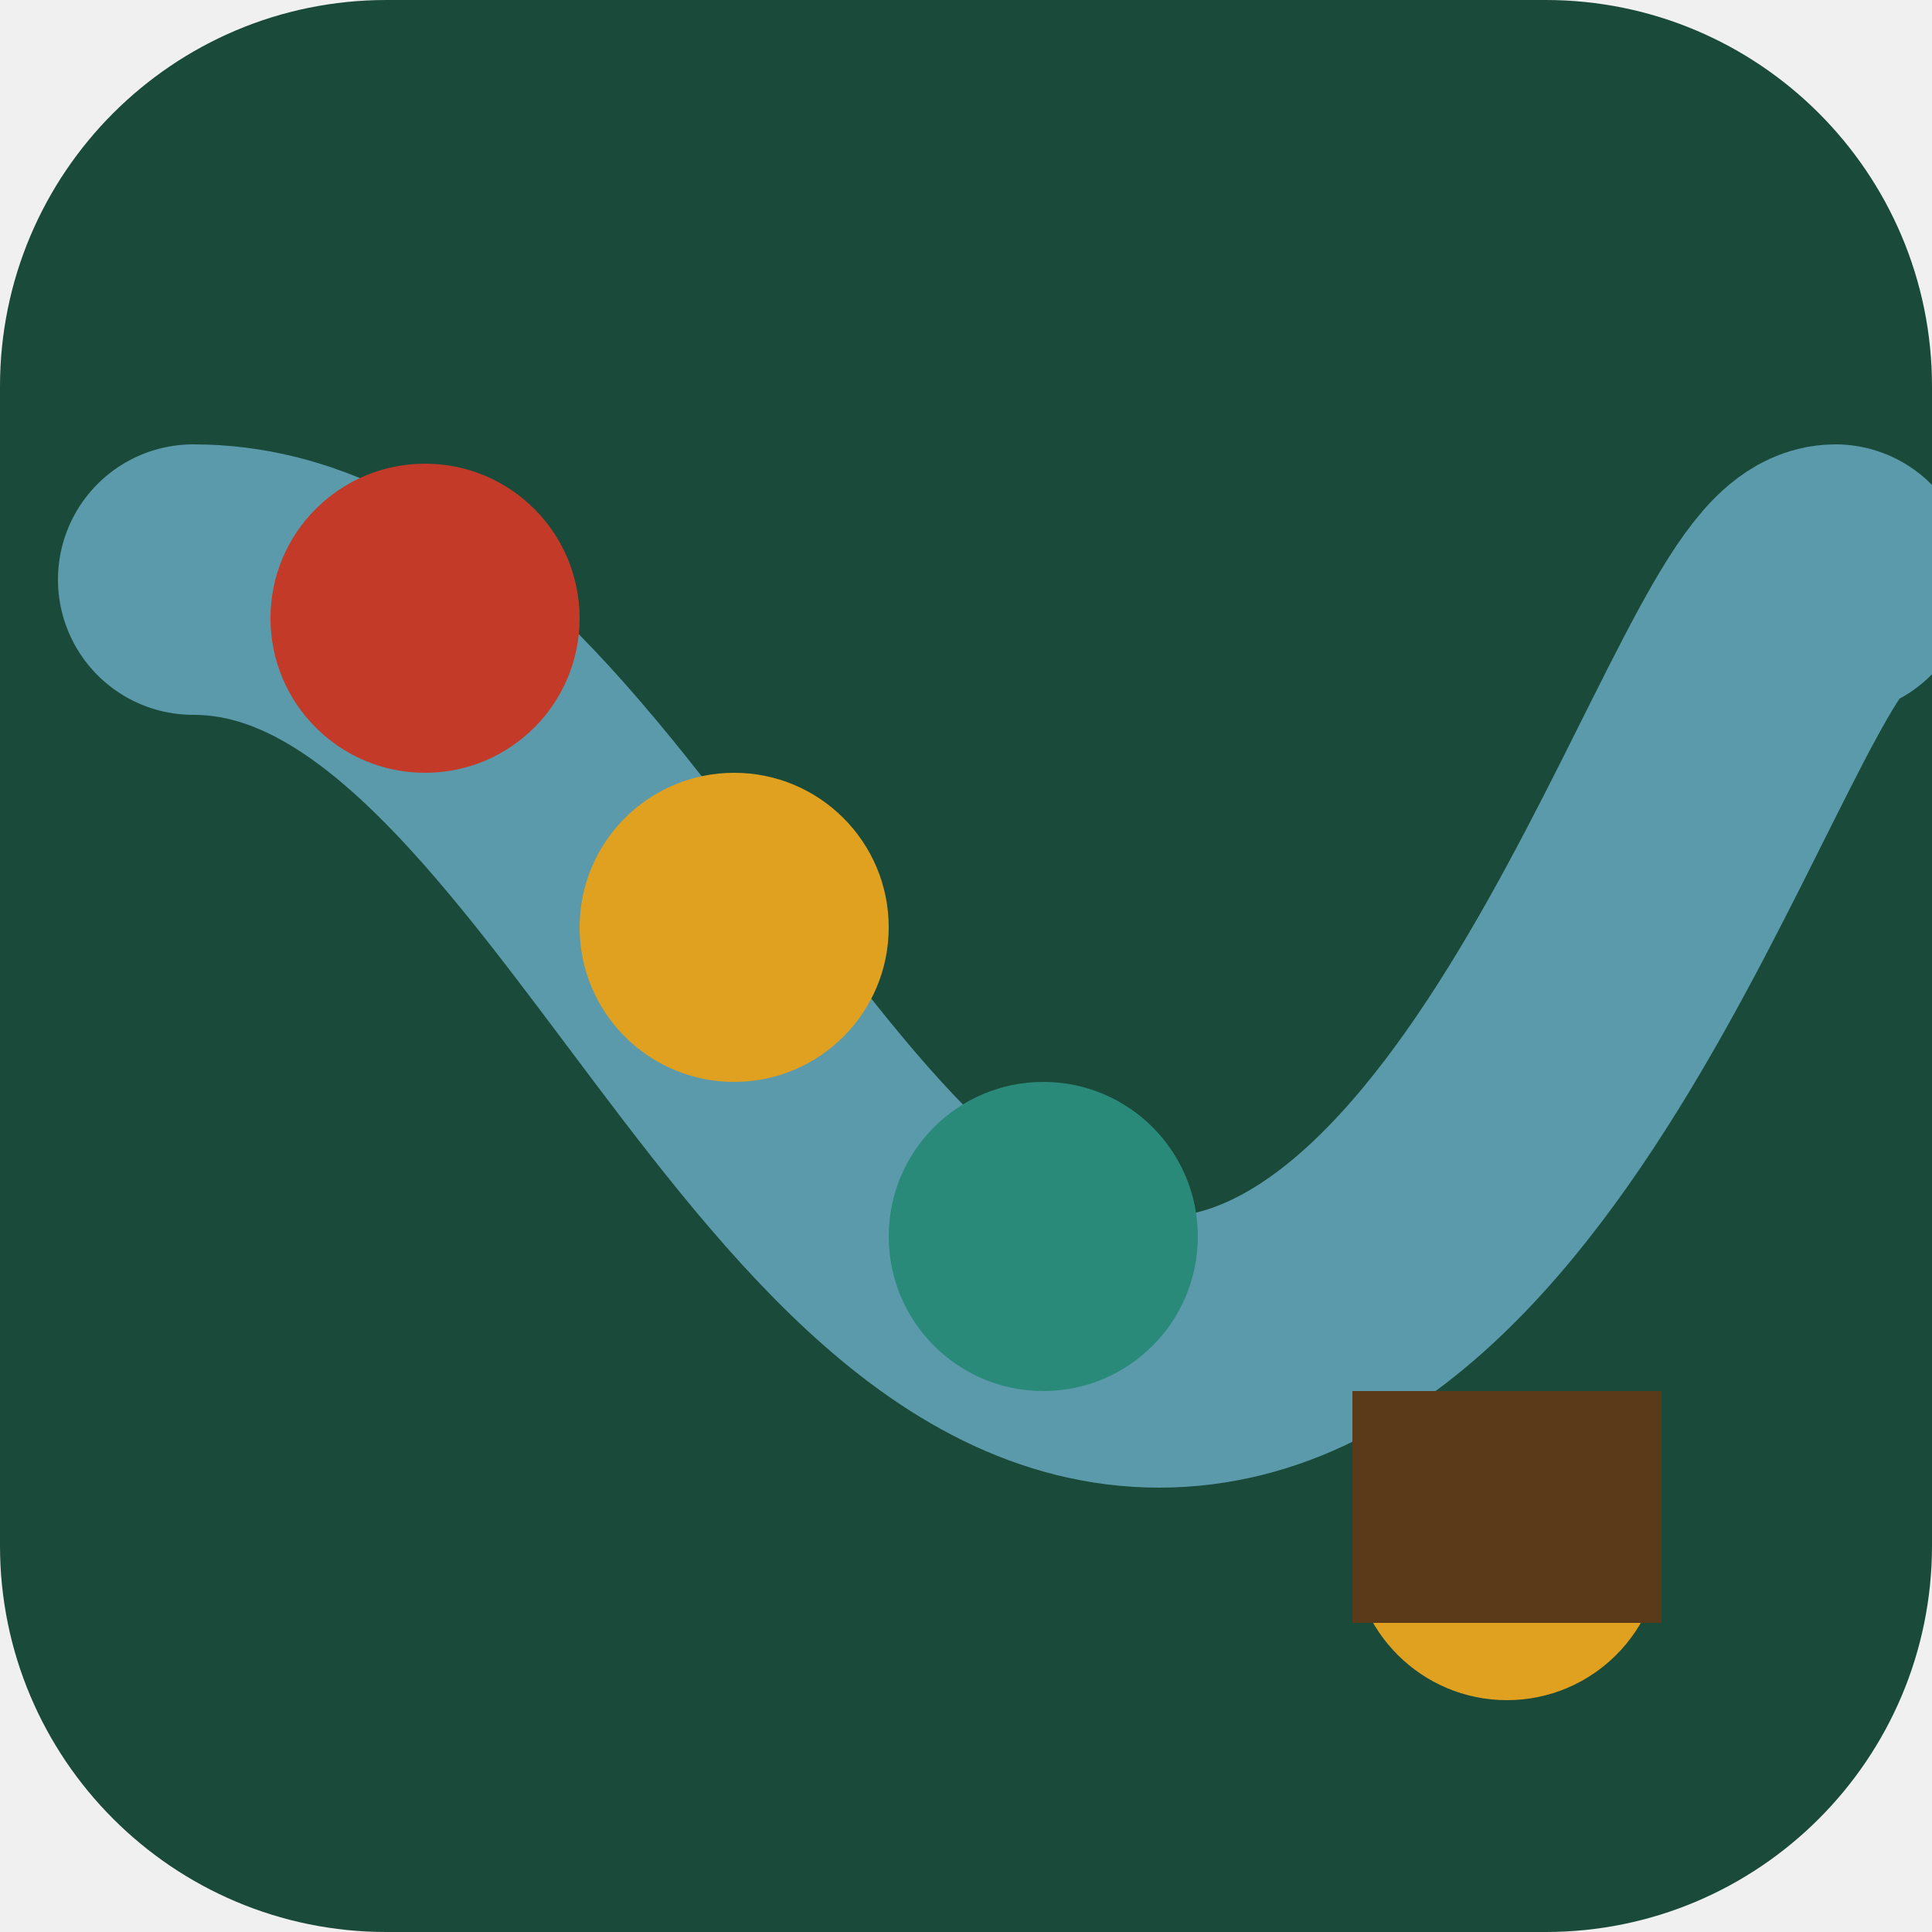
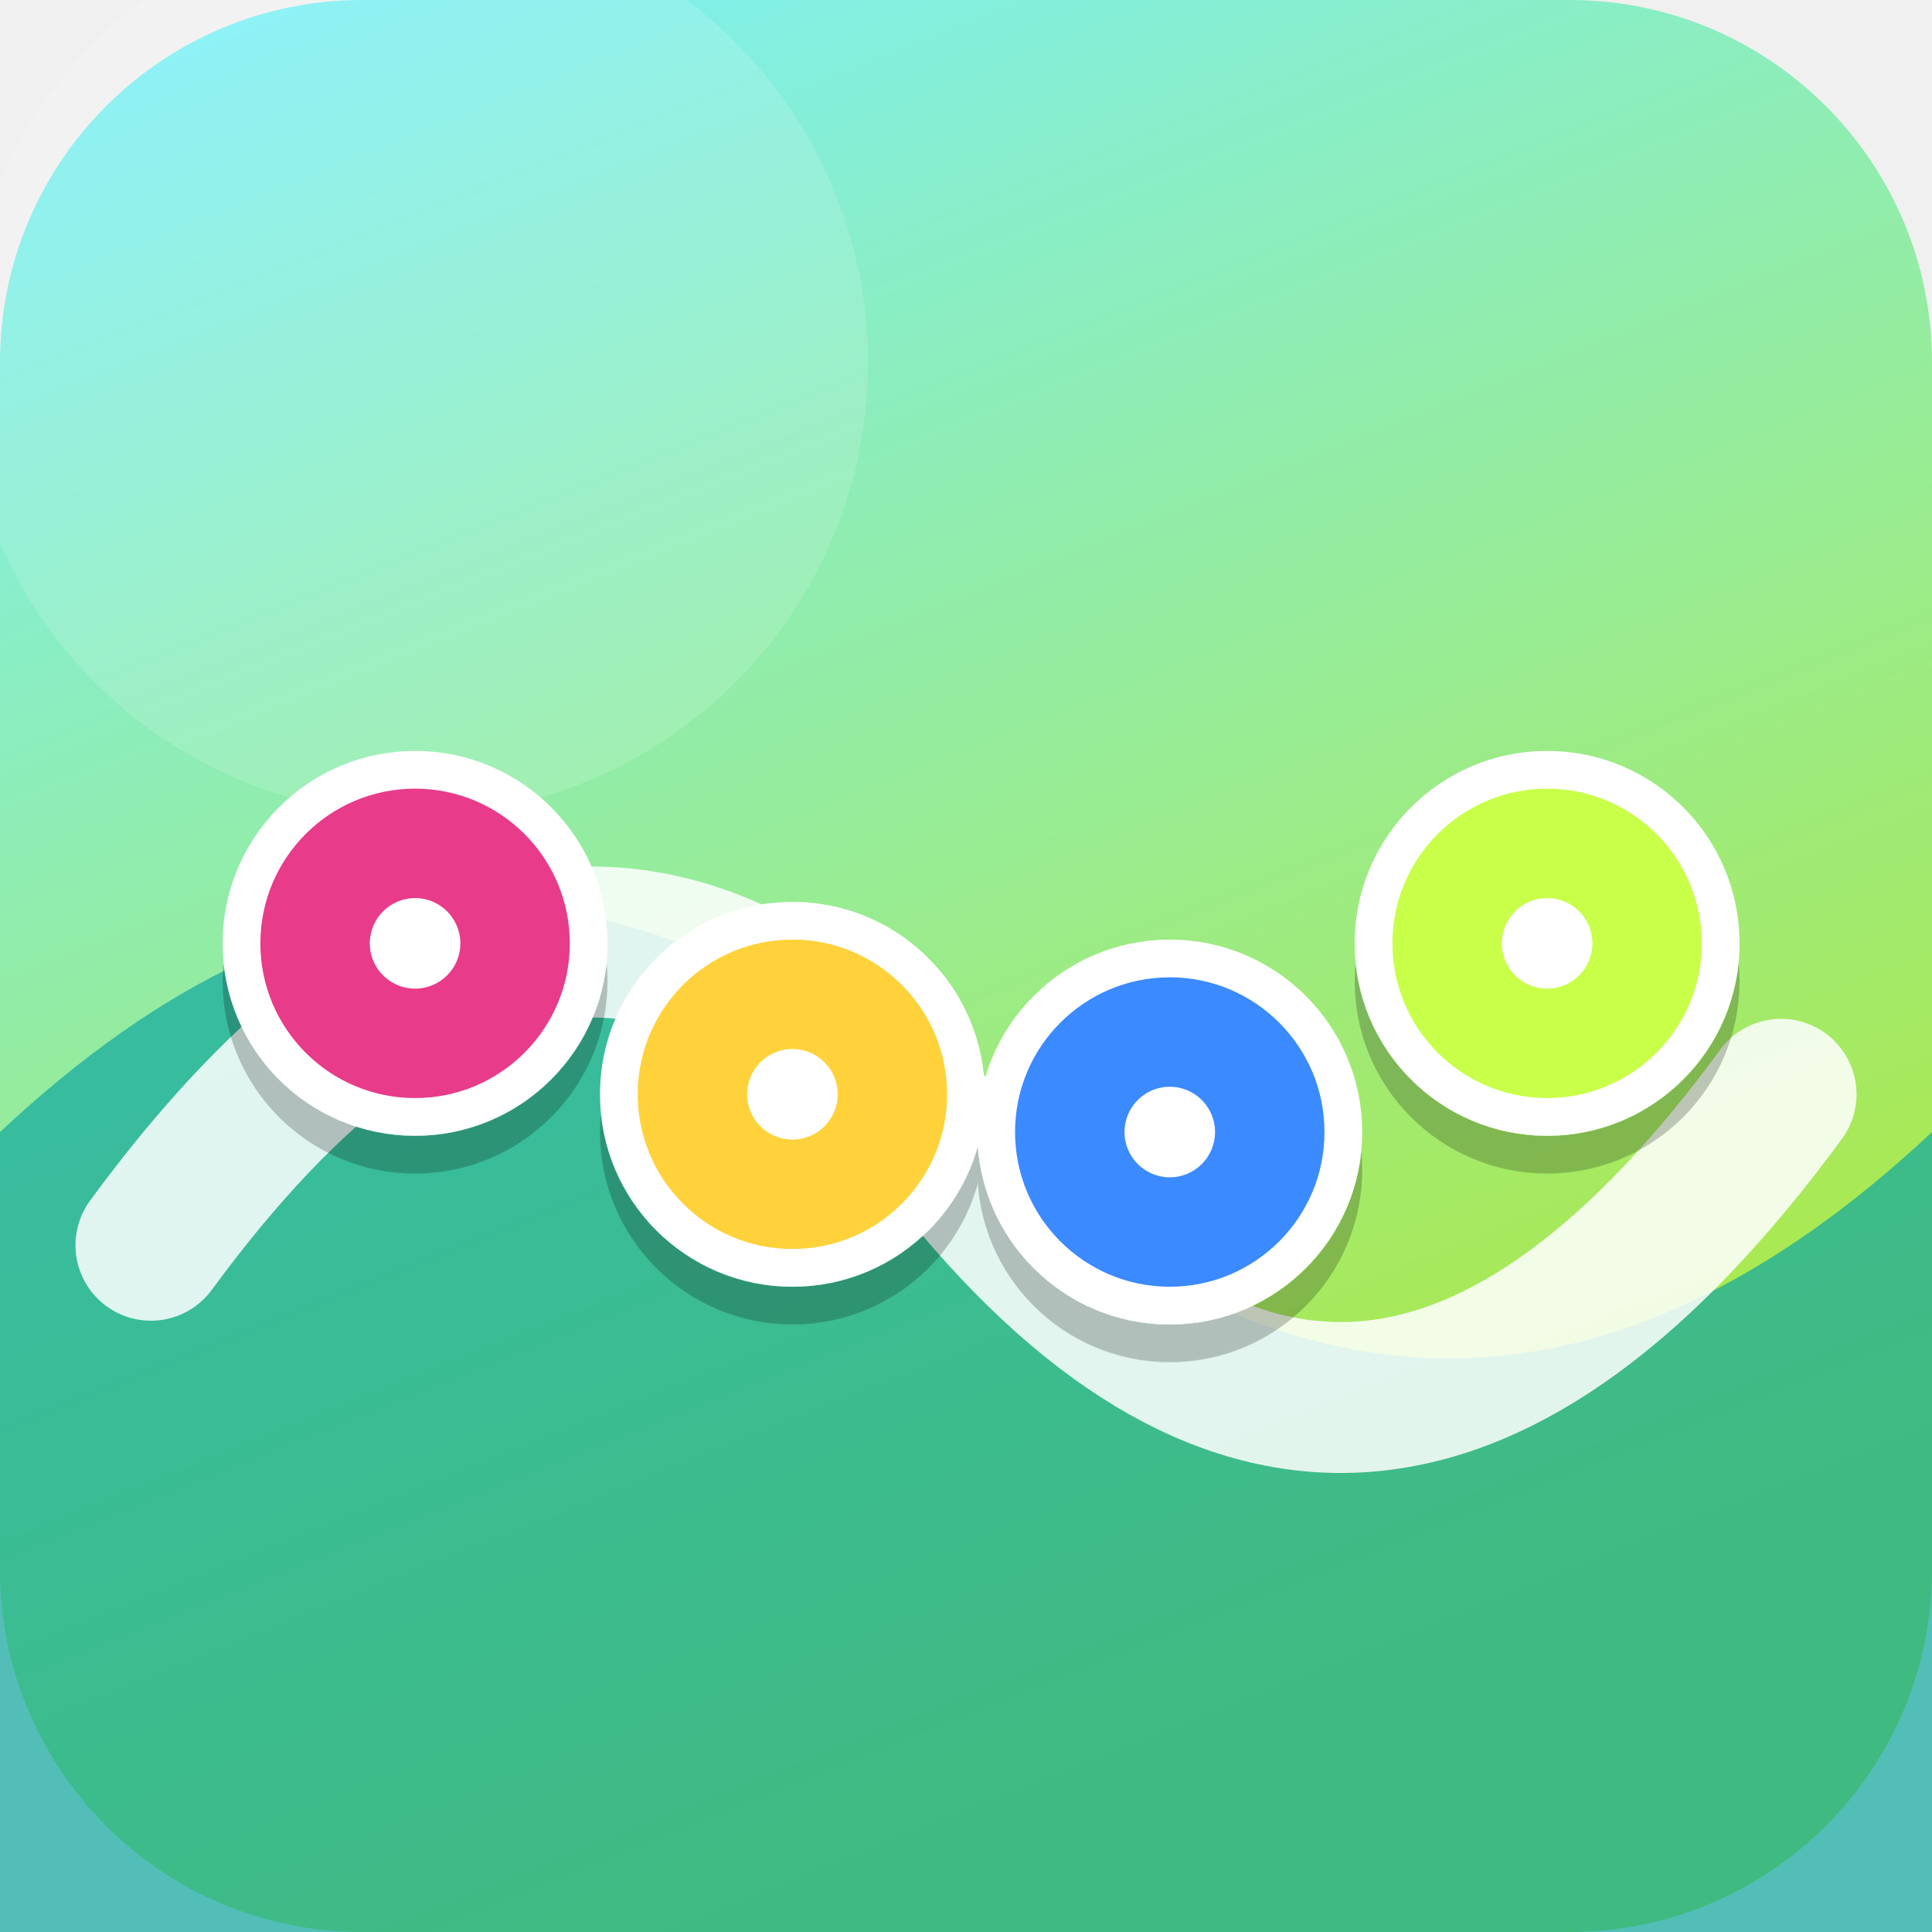
- <svg xmlns="http://www.w3.org/2000/svg" viewBox="0 0 100 100">
-   <rect width="100" height="100" rx="20" fill="#1a4a3a" />
-   <path d="M10 30 C 30 30, 40 70, 60 70 S 90 30, 95 30" fill="none" stroke="#5a9aaa" stroke-width="14" stroke-linecap="round" />
-   <circle cx="22" cy="32" r="8" fill="#c43a28" />
-   <circle cx="38" cy="48" r="8" fill="#e0a020" />
-   <circle cx="54" cy="64" r="8" fill="#2a8a7a" />
-   <circle cx="78" cy="80" r="8" fill="#e0a020" />
-   <rect x="70" y="72" width="16" height="12" fill="#5a3a18" />
+ <svg xmlns="http://www.w3.org/2000/svg" viewBox="0 0 512 512">
+   <defs>
+     <linearGradient id="bg" x1="0" y1="0" x2="0.4" y2="1">
+       <stop offset="0" stop-color="#7af0ff" />
+       <stop offset="1" stop-color="#b0e83a" />
+     </linearGradient>
+     <filter id="sh" x="-20%" y="-20%" width="140%" height="140%">
+       <feDropShadow dx="0" dy="10" stdDeviation="0" flood-color="#000" flood-opacity=".22" />
+     </filter>
+   </defs>
+   <rect width="512" height="512" rx="96" fill="url(#bg)" />
+   <circle cx="110" cy="96" r="120" fill="#fff" opacity=".14" />
+   <path d="M0 300q128-120 256 0t256 0v212H0z" fill="#10a8a0" opacity=".7" />
+   <path d="M40 330q110-150 216-20t216-20" fill="none" stroke="#fff" stroke-width="40" stroke-linecap="round" opacity=".85" />
+   <g filter="url(#sh)" stroke="#fff" stroke-width="10">
+     <circle cx="110" cy="250" r="46" fill="#e83a8a" />
+     <circle cx="210" cy="290" r="46" fill="#ffd23a" />
+     <circle cx="310" cy="300" r="46" fill="#3a8aff" />
+     <circle cx="410" cy="250" r="46" fill="#c8ff4a" />
+   </g>
+   <g fill="#fff">
+     <circle cx="110" cy="250" r="12" />
+     <circle cx="210" cy="290" r="12" />
+     <circle cx="310" cy="300" r="12" />
+     <circle cx="410" cy="250" r="12" />
+   </g>
</svg>
